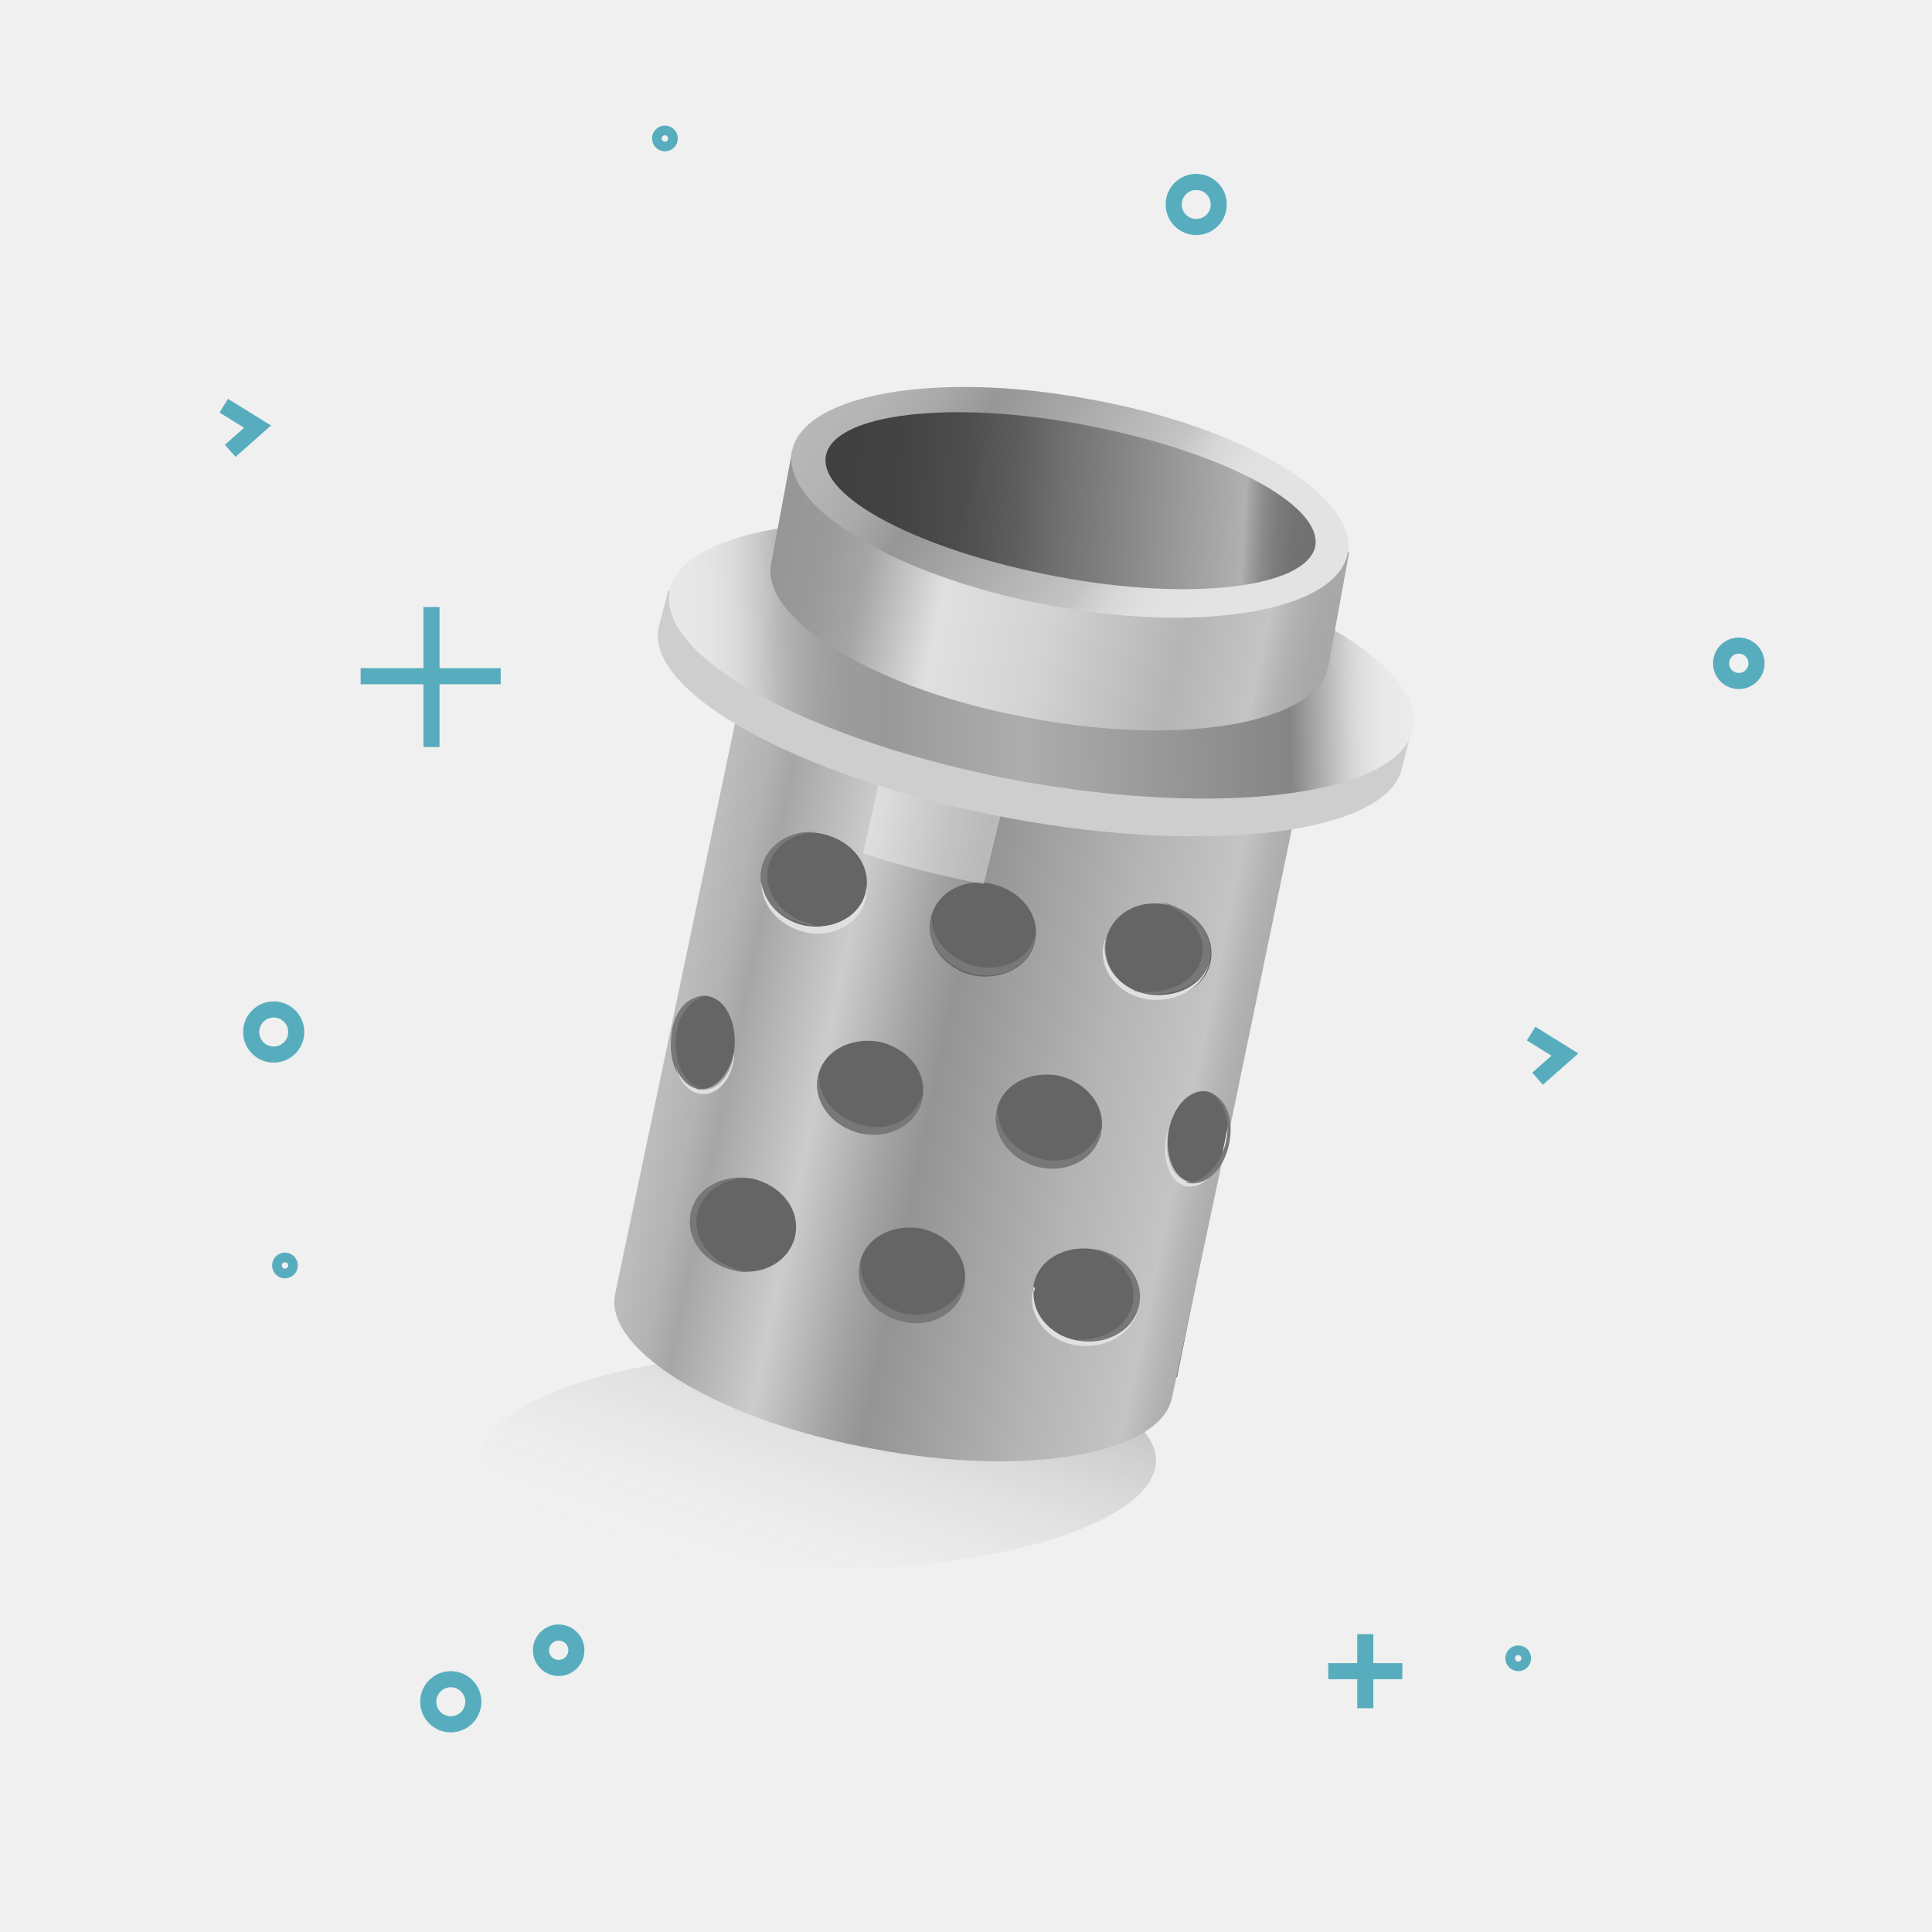
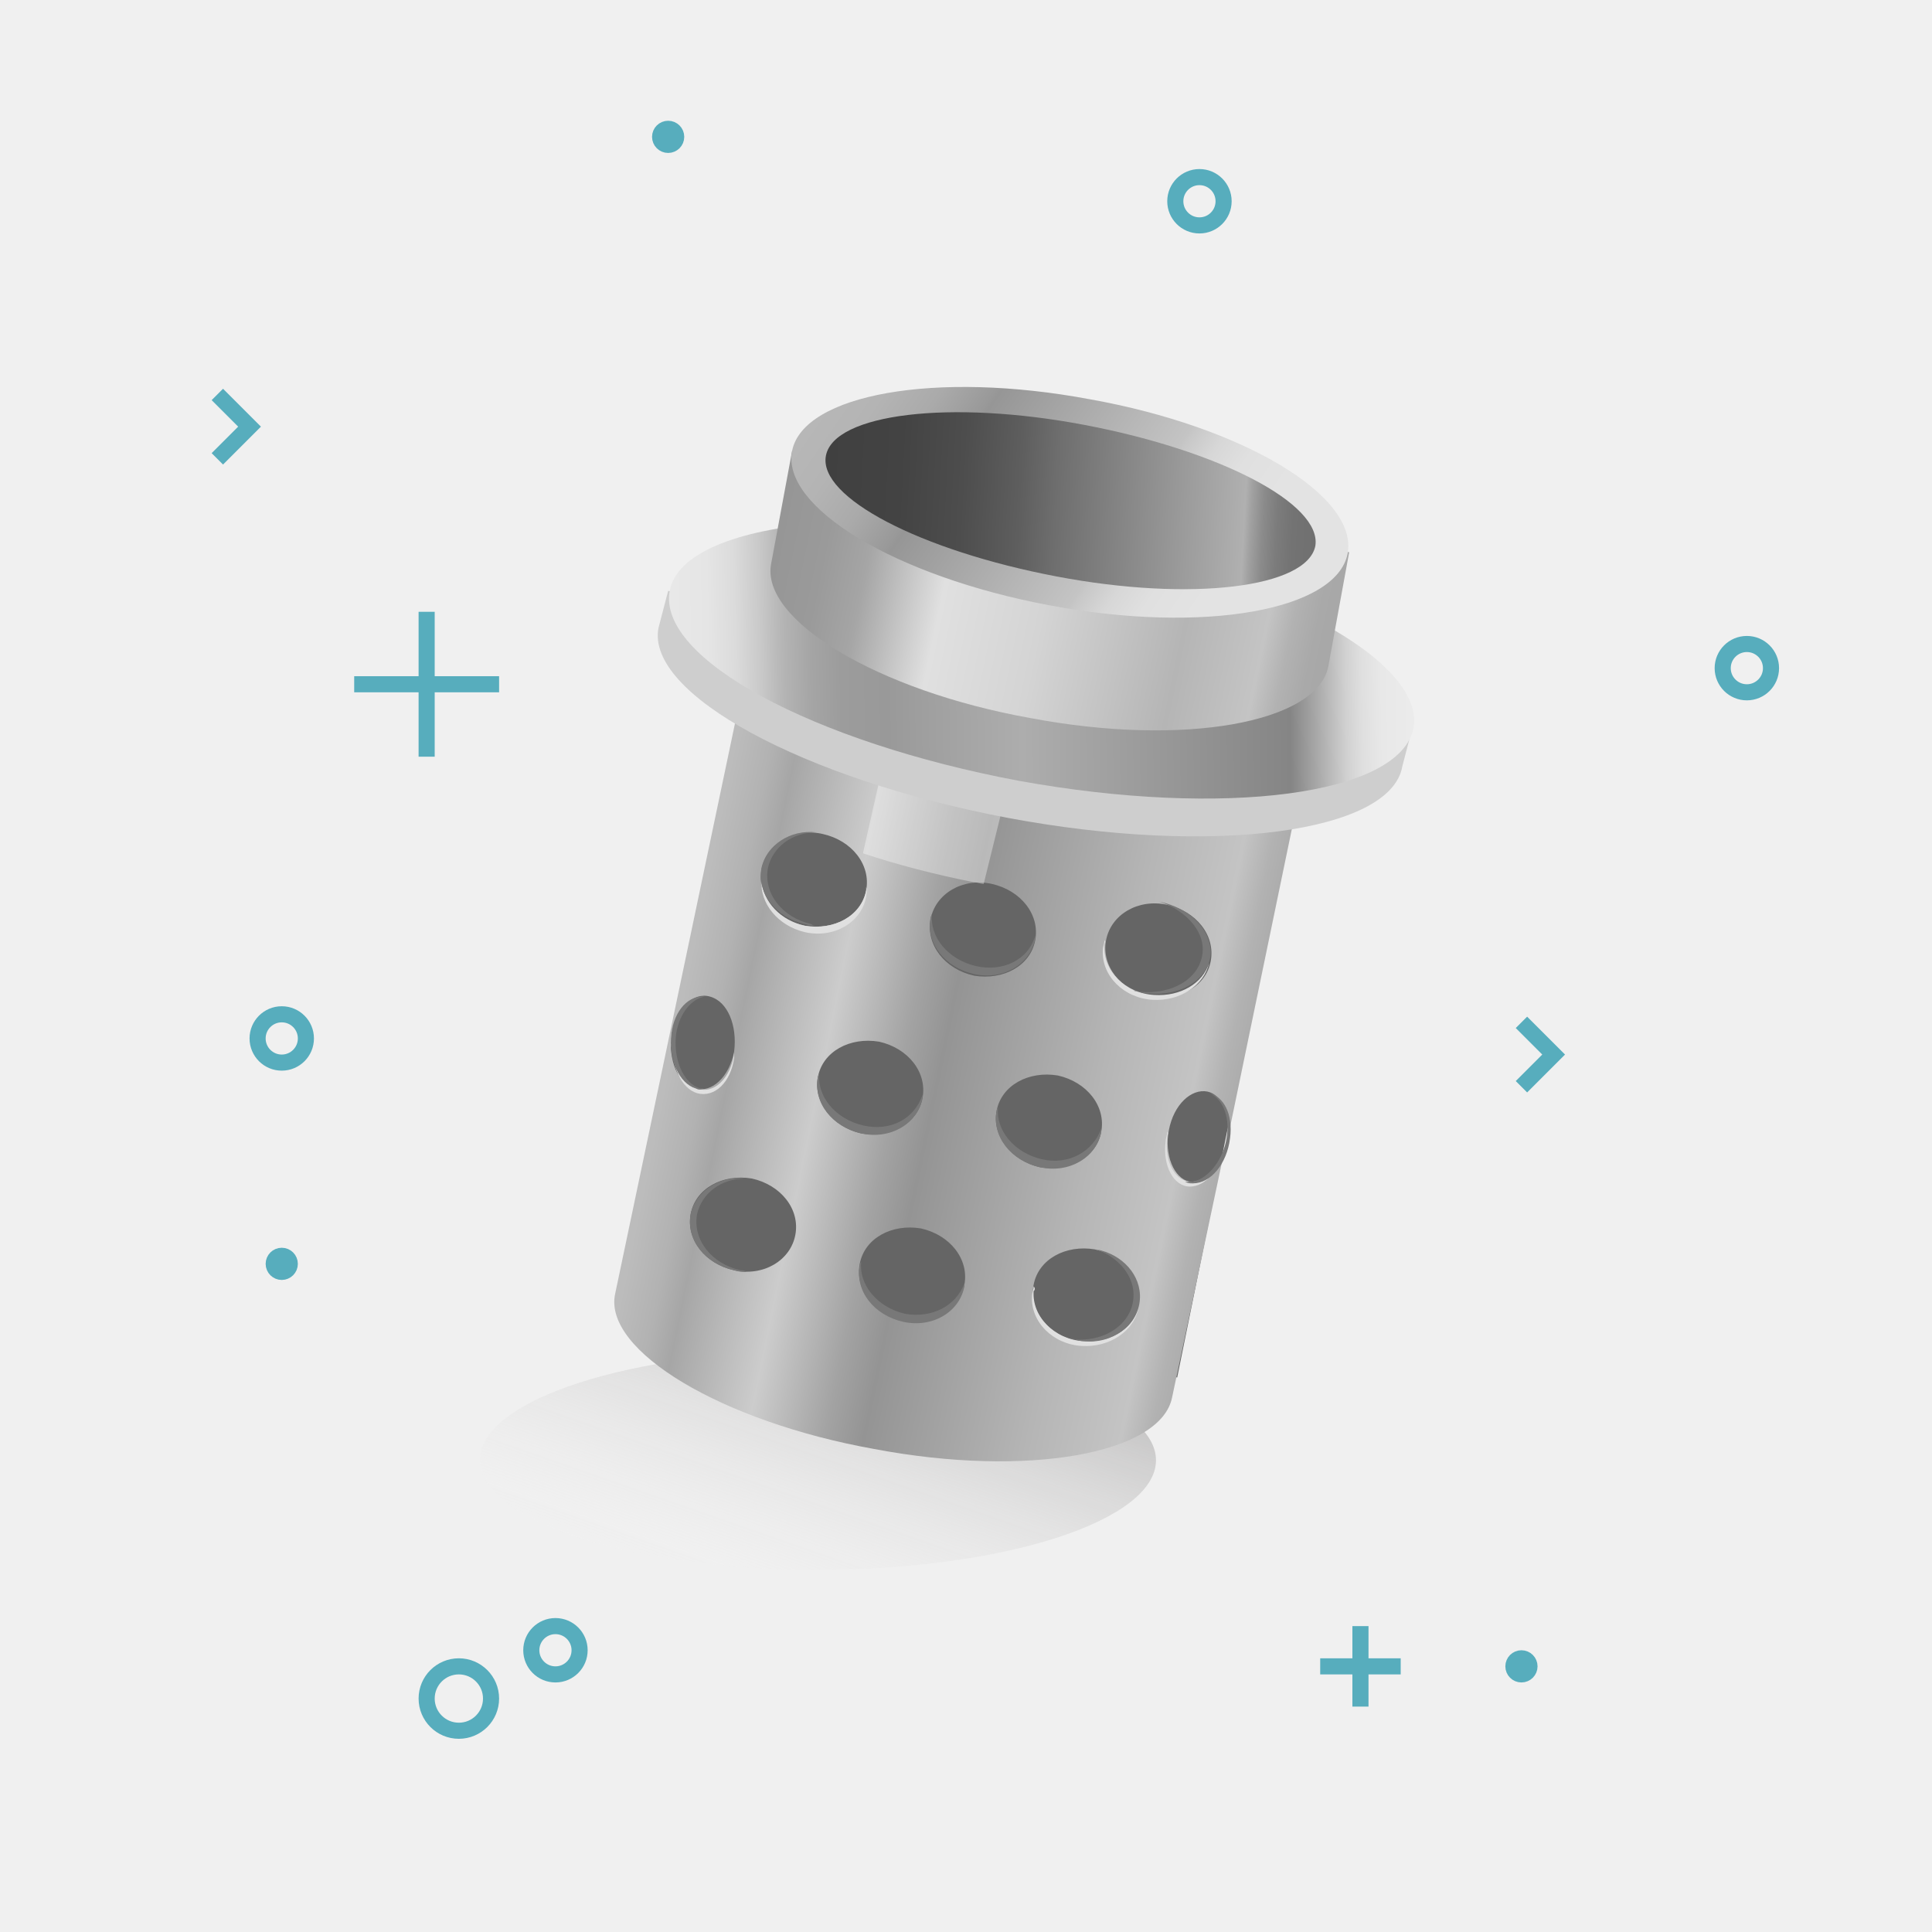
<svg xmlns="http://www.w3.org/2000/svg" version="1.1" viewBox="0 0 120 120">
  <style type="text/css">
	.st0{opacity:0.58;}
	.st1{fill:url(#SVGID_1_);}
	.st2{fill:url(#SVGID_2_);}
- 	.st3{opacity:0.35;fill:#FFFFFF;}
+ 	.st3{opacity:0.35;fill:#FFFFFF;enable-background:new  ;}
	.st4{fill:#E0E0E0;}
	.st5{fill:#787878;}
	.st6{fill:#CECECE;}
	.st7{fill:url(#SVGID_3_);}
	.st8{fill:url(#SVGID_4_);}
	.st9{fill:url(#SVGID_5_);}
	.st10{fill:url(#SVGID_6_);}
	.st11{fill:none;stroke:#57ADBD;stroke-miterlimit:10;}
</style>
  <g class="st0">
-     <rect x="43.7" y="49.5" transform="matrix(0.1988 -0.98 0.98 0.1988 -18.2943 111.5921)" width="30.7" height="34.9" />
+     <rect x="43.7" y="49.6" transform="matrix(0.1988 -0.98 0.98 0.1988 -18.3796 111.5831)" width="30.7" height="34.9" />
  </g>
-   <linearGradient id="SVGID_1_" gradientUnits="userSpaceOnUse" x1="46.658" y1="102.483" x2="61.088" y2="61.101">
+   <linearGradient id="SVGID_1_" gradientUnits="userSpaceOnUse" x1="46.688" y1="17.507" x2="61.117" y2="58.889" gradientTransform="matrix(1 0 0 -1 0 120)">
    <stop offset="1.210938e-03" style="stop-color:#FFFFFF;stop-opacity:0" />
    <stop offset="0.129" style="stop-color:#EAE9E9;stop-opacity:0.132" />
    <stop offset="0.396" style="stop-color:#B2B1B1;stop-opacity:0.407" />
    <stop offset="0.776" style="stop-color:#5A5758;stop-opacity:0.798" />
    <stop offset="0.972" style="stop-color:#2A2627" />
    <stop offset="1" style="stop-color:#000000" />
  </linearGradient>
  <ellipse class="st1" cx="50.8" cy="90.7" rx="21" ry="6.8" />
-   <linearGradient id="SVGID_2_" gradientUnits="userSpaceOnUse" x1="43.105" y1="63.714" x2="92.77" y2="64.794" gradientTransform="matrix(0.8111 0.1518 -0.1878 1.003 15.9994 -6.0067)">
+   <linearGradient id="SVGID_2_" gradientUnits="userSpaceOnUse" x1="28.192" y1="48.393" x2="77.857" y2="47.313" gradientTransform="matrix(0.8111 0.1518 0.1878 -1.003 7.0246 108.7805)">
    <stop offset="2.397896e-03" style="stop-color:#BFBFBF" />
    <stop offset="6.885716e-02" style="stop-color:#BCBCBC" />
    <stop offset="0.124" style="stop-color:#B2B2B2" />
    <stop offset="0.162" style="stop-color:#A6A6A6" />
    <stop offset="0.298" style="stop-color:#CCCCCC" />
    <stop offset="0.304" style="stop-color:#CACACA" />
    <stop offset="0.414" style="stop-color:#A3A3A3" />
    <stop offset="0.472" style="stop-color:#949494" />
    <stop offset="0.717" style="stop-color:#B5B5B5" />
    <stop offset="0.855" style="stop-color:#C4C4C4" />
    <stop offset="0.861" style="stop-color:#C1C1C1" />
    <stop offset="0.897" style="stop-color:#B2B2B2" />
    <stop offset="0.939" style="stop-color:#A9A9A9" />
    <stop offset="1" style="stop-color:#A6A6A6" />
  </linearGradient>
-   <path class="st2" d="M73.9,73.4c-1-0.2-1.6-1.7-1.3-3.2c0.3-1.6,1.4-2.6,2.4-2.4c0.9,0.2,1.4,1.4,1.3,2.7l4-19.3l-34.6-6.5  l-7.5,35.7c-0.7,3.5,6.6,7.9,16.1,9.6c9.5,1.8,17.8,0.3,18.5-3.2l3.2-15.1C75.7,72.8,74.7,73.6,73.9,73.4z M72.5,56.2  c1.8,0.4,3,1.9,2.7,3.5c-0.3,1.6-2,2.5-3.8,2.2c-1.8-0.4-3-1.9-2.7-3.5C69,56.8,70.7,55.8,72.5,56.2z M61.6,54.9  c1.8,0.4,3,1.9,2.7,3.5c-0.3,1.6-2,2.5-3.8,2.2c-1.8-0.4-3-1.9-2.7-3.5C58.1,55.5,59.8,54.5,61.6,54.9z M51.1,51.8  c1.8,0.4,3,1.9,2.7,3.5c-0.3,1.6-2,2.5-3.8,2.2c-1.8-0.4-3-1.9-2.7-3.5C47.6,52.4,49.4,51.4,51.1,51.8z M41.7,64.2  c0.3-1.6,1.4-2.6,2.4-2.3c1.1,0.3,1.7,1.8,1.5,3.4c-0.3,1.6-1.4,2.6-2.4,2.3C42.1,67.4,41.5,65.8,41.7,64.2z M45.6,78.9  c-1.8-0.4-3-1.9-2.7-3.5c0.3-1.6,2-2.5,3.8-2.2c1.8,0.4,3,1.9,2.7,3.5S47.4,79.3,45.6,78.9z M50.8,66.9c0.3-1.6,2-2.5,3.8-2.2  c1.8,0.4,3,1.9,2.7,3.5c-0.3,1.6-2,2.5-3.8,2.2C51.7,70,50.5,68.4,50.8,66.9z M56.1,82c-1.8-0.4-3-1.9-2.7-3.5  c0.3-1.6,2-2.5,3.8-2.2c1.8,0.4,3,1.9,2.7,3.5C59.6,81.4,57.9,82.4,56.1,82z M61.9,69c0.3-1.6,2-2.5,3.8-2.2c1.8,0.4,3,1.9,2.7,3.5  c-0.3,1.6-2,2.5-3.8,2.2C62.8,72.1,61.6,70.5,61.9,69z M66.9,83.3c-1.8-0.4-3-1.9-2.7-3.5c0.3-1.6,2-2.5,3.8-2.2  c1.8,0.4,3,1.9,2.7,3.5C70.4,82.7,68.7,83.6,66.9,83.3z" />
+   <path class="st2" d="M73.9,73.4c-1-0.2-1.6-1.7-1.3-3.2c0.3-1.6,1.4-2.6,2.4-2.4c0.9,0.2,1.4,1.4,1.3,2.7l4-19.3l-34.6-6.5  l-7.5,35.7c-0.7,3.5,6.6,7.9,16.1,9.6c9.5,1.8,17.8,0.3,18.5-3.2L76,71.7C75.7,72.8,74.7,73.6,73.9,73.4z M72.5,56.2  c1.8,0.4,3,1.9,2.7,3.5s-2,2.5-3.8,2.2c-1.8-0.4-3-1.9-2.7-3.5C69,56.8,70.7,55.8,72.5,56.2z M61.6,54.9c1.8,0.4,3,1.9,2.7,3.5  c-0.3,1.6-2,2.5-3.8,2.2c-1.8-0.4-3-1.9-2.7-3.5C58.1,55.5,59.8,54.5,61.6,54.9z M51.1,51.8c1.8,0.4,3,1.9,2.7,3.5s-2,2.5-3.8,2.2  c-1.8-0.4-3-1.9-2.7-3.5S49.4,51.4,51.1,51.8z M41.7,64.2c0.3-1.6,1.4-2.6,2.4-2.3c1.1,0.3,1.7,1.8,1.5,3.4  c-0.3,1.6-1.4,2.6-2.4,2.3C42.1,67.4,41.5,65.8,41.7,64.2z M45.6,78.9c-1.8-0.4-3-1.9-2.7-3.5s2-2.5,3.8-2.2c1.8,0.4,3,1.9,2.7,3.5  S47.4,79.3,45.6,78.9z M50.8,66.9c0.3-1.6,2-2.5,3.8-2.2c1.8,0.4,3,1.9,2.7,3.5s-2,2.5-3.8,2.2C51.7,70,50.5,68.4,50.8,66.9z   M56.1,82c-1.8-0.4-3-1.9-2.7-3.5s2-2.5,3.8-2.2c1.8,0.4,3,1.9,2.7,3.5S57.9,82.4,56.1,82z M61.9,69c0.3-1.6,2-2.5,3.8-2.2  c1.8,0.4,3,1.9,2.7,3.5s-2,2.5-3.8,2.2C62.8,72.1,61.6,70.5,61.9,69z M66.9,83.3c-1.8-0.4-3-1.9-2.7-3.5s2-2.5,3.8-2.2  c1.8,0.4,3,1.9,2.7,3.5C70.4,82.7,68.7,83.6,66.9,83.3z" />
  <path class="st3" d="M53.6,53c2.1,0.7,4.4,1.3,6.9,1.8c0.2,0,0.4,0.1,0.6,0.1l1.6-6.5L55,46.8L53.6,53z" />
-   <g>
-     <path class="st4" d="M53.8,55.3c-0.3,1.6-2,2.5-3.8,2.2c-1.5-0.3-2.6-1.5-2.7-2.8c-0.1,1.4,1,2.8,2.7,3.2c1.8,0.4,3.5-0.6,3.8-2.2   c0-0.2,0.1-0.4,0-0.6C53.8,55.1,53.8,55.2,53.8,55.3z" />
-   </g>
-   <g>
-     <path class="st5" d="M50.4,57.4c-1.8-0.4-3-1.9-2.7-3.5c0.3-1.3,1.5-2.2,3-2.2c-1.6-0.2-3.1,0.8-3.4,2.2c-0.3,1.6,0.9,3.1,2.7,3.5   c0.3,0.1,0.5,0.1,0.8,0.1C50.7,57.5,50.5,57.5,50.4,57.4z" />
-   </g>
-   <g>
-     <path class="st4" d="M45.6,65.4c-0.2,1.6-1.3,2.6-2.3,2.2c-0.9-0.3-1.5-1.5-1.5-2.8c-0.1,1.4,0.5,2.8,1.5,3.1   c1.1,0.3,2.1-0.7,2.3-2.2c0-0.2,0-0.4,0-0.6C45.6,65.2,45.6,65.3,45.6,65.4z" />
-   </g>
-   <g>
-     <path class="st5" d="M43.5,67.6c-1.1-0.3-1.7-1.9-1.5-3.4c0.2-1.3,1-2.2,1.8-2.3c-1-0.1-1.9,0.8-2.1,2.3c-0.2,1.6,0.5,3.1,1.5,3.4   c0.2,0.1,0.3,0.1,0.5,0C43.6,67.6,43.6,67.6,43.5,67.6z" />
-   </g>
-   <g>
-     <path class="st5" d="M46,78.9c-1.8-0.4-3-1.9-2.7-3.5c0.3-1.3,1.5-2.2,3-2.2c-1.6-0.2-3.1,0.8-3.4,2.2c-0.3,1.6,0.9,3.1,2.7,3.5   c0.3,0.1,0.5,0.1,0.8,0.1C46.2,78.9,46.1,78.9,46,78.9z" />
-   </g>
-   <g>
-     <path class="st4" d="M68.6,58.7c-0.1,1.6,1.3,3,3.1,3.1c1.6,0.1,3-0.7,3.4-2c-0.3,1.4-1.8,2.4-3.5,2.3c-1.8-0.1-3.2-1.5-3.1-3.1   c0-0.2,0.1-0.4,0.1-0.6C68.7,58.5,68.6,58.6,68.6,58.7z" />
-   </g>
-   <g>
-     <path class="st5" d="M70.8,61.6c2.1,0.2,3.8-0.9,3.9-2.5c0.1-1.3-1.1-2.6-2.7-3.1c1.9,0.4,3.2,1.7,3.2,3.2   c-0.1,1.6-1.8,2.7-3.9,2.5c-0.3,0-0.6-0.1-0.9-0.2C70.5,61.6,70.7,61.6,70.8,61.6z" />
-   </g>
-   <g>
-     <path class="st4" d="M72.5,70.6c-0.2,1.6,0.5,2.8,1.5,2.8c0.9,0,1.8-1,2.1-2.2c-0.3,1.4-1.2,2.5-2.2,2.5c-1,0-1.7-1.3-1.5-2.8   c0-0.2,0.1-0.4,0.1-0.6C72.6,70.4,72.5,70.5,72.5,70.6z" />
-   </g>
-   <g>
-     <path class="st5" d="M73.9,73.4c1,0,2.1-1.3,2.3-2.8c0.2-1.3-0.3-2.4-1.1-2.7c0.9,0.2,1.5,1.3,1.3,2.8c-0.2,1.6-1.2,2.8-2.3,2.8   c-0.2,0-0.3,0-0.5-0.1C73.7,73.4,73.8,73.4,73.9,73.4z" />
-   </g>
-   <g>
-     <path class="st4" d="M64.2,80.2c-0.1,1.6,1.3,3,3.1,3.1c1.6,0.1,3-0.7,3.4-2c-0.3,1.4-1.8,2.4-3.5,2.3c-1.8-0.1-3.2-1.5-3.1-3.1   c0-0.2,0.1-0.4,0.1-0.6C64.3,80,64.3,80.1,64.2,80.2z" />
-   </g>
-   <g>
-     <path class="st5" d="M66.9,83.2c1.8,0.1,3.4-1,3.5-2.6c0.1-1.3-0.9-2.5-2.3-3c1.6,0.3,2.8,1.6,2.7,3.1c-0.1,1.6-1.7,2.8-3.5,2.6   c-0.3,0-0.5-0.1-0.8-0.2C66.6,83.2,66.8,83.2,66.9,83.2z" />
-   </g>
+   <path class="st4" d="M53.8,55.3c-0.3,1.6-2,2.5-3.8,2.2c-1.5-0.3-2.6-1.5-2.7-2.8c-0.1,1.4,1,2.8,2.7,3.2c1.8,0.4,3.5-0.6,3.8-2.2  c0-0.2,0.1-0.4,0-0.6C53.8,55.1,53.8,55.2,53.8,55.3z" />
+   <path class="st5" d="M50.4,57.4c-1.8-0.4-3-1.9-2.7-3.5c0.3-1.3,1.5-2.2,3-2.2c-1.6-0.2-3.1,0.8-3.4,2.2C47,55.5,48.2,57,50,57.4  c0.3,0.1,0.5,0.1,0.8,0.1C50.7,57.5,50.5,57.5,50.4,57.4z" />
+   <path class="st4" d="M45.6,65.4c-0.2,1.6-1.3,2.6-2.3,2.2c-0.9-0.3-1.5-1.5-1.5-2.8c-0.1,1.4,0.5,2.8,1.5,3.1  c1.1,0.3,2.1-0.7,2.3-2.2c0-0.2,0-0.4,0-0.6C45.6,65.2,45.6,65.3,45.6,65.4z" />
+   <path class="st5" d="M43.5,67.6c-1.1-0.3-1.7-1.9-1.5-3.4c0.2-1.3,1-2.2,1.8-2.3c-1-0.1-1.9,0.8-2.1,2.3c-0.2,1.6,0.5,3.1,1.5,3.4  c0.2,0.1,0.3,0.1,0.5,0C43.6,67.6,43.6,67.6,43.5,67.6z" />
+   <path class="st5" d="M46,78.9c-1.8-0.4-3-1.9-2.7-3.5c0.3-1.3,1.5-2.2,3-2.2c-1.6-0.2-3.1,0.8-3.4,2.2c-0.3,1.6,0.9,3.1,2.7,3.5  c0.3,0.1,0.5,0.1,0.8,0.1C46.2,78.9,46.1,78.9,46,78.9z" />
+   <path class="st4" d="M68.6,58.7c-0.1,1.6,1.3,3,3.1,3.1c1.6,0.1,3-0.7,3.4-2c-0.3,1.4-1.8,2.4-3.5,2.3c-1.8-0.1-3.2-1.5-3.1-3.1  c0-0.2,0.1-0.4,0.1-0.6C68.7,58.5,68.6,58.6,68.6,58.7z" />
+   <path class="st5" d="M70.8,61.6c2.1,0.2,3.8-0.9,3.9-2.5c0.1-1.3-1.1-2.6-2.7-3.1c1.9,0.4,3.2,1.7,3.2,3.2  c-0.1,1.6-1.8,2.7-3.9,2.5c-0.3,0-0.6-0.1-0.9-0.2C70.5,61.6,70.7,61.6,70.8,61.6z" />
+   <path class="st4" d="M72.5,70.6c-0.2,1.6,0.5,2.8,1.5,2.8c0.9,0,1.8-1,2.1-2.2c-0.3,1.4-1.2,2.5-2.2,2.5s-1.7-1.3-1.5-2.8  c0-0.2,0.1-0.4,0.1-0.6C72.6,70.4,72.5,70.5,72.5,70.6z" />
+   <path class="st5" d="M73.9,73.4c1,0,2.1-1.3,2.3-2.8c0.2-1.3-0.3-2.4-1.1-2.7c0.9,0.2,1.5,1.3,1.3,2.8c-0.2,1.6-1.2,2.8-2.3,2.8  c-0.2,0-0.3,0-0.5-0.1C73.7,73.4,73.8,73.4,73.9,73.4z" />
+   <path class="st4" d="M64.2,80.2c-0.1,1.6,1.3,3,3.1,3.1c1.6,0.1,3-0.7,3.4-2c-0.3,1.4-1.8,2.4-3.5,2.3c-1.8-0.1-3.2-1.5-3.1-3.1  c0-0.2,0.1-0.4,0.1-0.6C64.3,80,64.3,80.1,64.2,80.2z" />
+   <path class="st5" d="M66.9,83.2c1.8,0.1,3.4-1,3.5-2.6c0.1-1.3-0.9-2.5-2.3-3c1.6,0.3,2.8,1.6,2.7,3.1c-0.1,1.6-1.7,2.8-3.5,2.6  c-0.3,0-0.5-0.1-0.8-0.2C66.6,83.2,66.8,83.2,66.9,83.2z" />
  <path class="st6" d="M41.5,36.7L40.9,39c-0.8,4.1,9,9.4,21.7,11.8c12.8,2.4,23.8,0.9,24.5-3.2l0.6-2.3" />
-   <linearGradient id="SVGID_3_" gradientUnits="userSpaceOnUse" x1="41.532" y1="40.912" x2="87.126" y2="37.77" gradientTransform="matrix(0.9986 5.201777e-02 -5.201777e-02 0.9986 2.5142 -1.619)">
+   <linearGradient id="SVGID_3_" gradientUnits="userSpaceOnUse" x1="39.707" y1="77.157" x2="85.301" y2="80.299" gradientTransform="matrix(0.9986 5.201777e-02 5.201777e-02 -0.9986 -1.8049 116.3908)">
    <stop offset="1.198948e-03" style="stop-color:#E8E8E8" />
    <stop offset="4.639103e-02" style="stop-color:#E5E5E5" />
-     <stop offset="8.379335e-02" style="stop-color:#DBDBDB" />
+     <stop offset="8.379336e-02" style="stop-color:#DBDBDB" />
    <stop offset="0.118" style="stop-color:#C9C9C9" />
    <stop offset="0.14" style="stop-color:#BABABA" />
    <stop offset="0.152" style="stop-color:#B3B3B3" />
    <stop offset="0.186" style="stop-color:#A5A5A5" />
    <stop offset="0.227" style="stop-color:#9C9C9C" />
    <stop offset="0.289" style="stop-color:#999999" />
    <stop offset="0.331" style="stop-color:#9E9E9E" />
    <stop offset="0.472" style="stop-color:#ADADAD" />
    <stop offset="0.836" style="stop-color:#858585" />
    <stop offset="0.913" style="stop-color:#D1D1D1" />
    <stop offset="0.934" style="stop-color:#DFDFDF" />
    <stop offset="0.961" style="stop-color:#E8E8E8" />
    <stop offset="1" style="stop-color:#EBEBEB" />
  </linearGradient>
  <path class="st7" d="M80.5,37.9c4.9,2.3,7.7,5,7.3,7.3C87,49.4,76,50.8,63.3,48.5c-12.8-2.4-22.5-7.6-21.7-11.8  c0.4-2.3,4.1-3.8,9.5-4.2" />
-   <linearGradient id="SVGID_4_" gradientUnits="userSpaceOnUse" x1="47.381" y1="33.381" x2="83.151" y2="38.86" gradientTransform="matrix(0.9986 5.201777e-02 -5.201777e-02 0.9986 2.5142 -1.619)">
+   <linearGradient id="SVGID_4_" gradientUnits="userSpaceOnUse" x1="45.564" y1="84.758" x2="81.334" y2="79.28" gradientTransform="matrix(0.9986 5.201777e-02 5.201777e-02 -0.9986 -1.8049 116.3908)">
    <stop offset="1.198948e-03" style="stop-color:#969696" />
-     <stop offset="8.441859e-02" style="stop-color:#9A9A9A" />
+     <stop offset="8.441858e-02" style="stop-color:#9A9A9A" />
    <stop offset="0.153" style="stop-color:#A4A4A4" />
    <stop offset="0.162" style="stop-color:#A6A6A6" />
    <stop offset="0.298" style="stop-color:#E0E0E0" />
    <stop offset="0.472" style="stop-color:#D4D4D4" />
    <stop offset="0.717" style="stop-color:#B5B5B5" />
    <stop offset="0.855" style="stop-color:#C4C4C4" />
    <stop offset="0.861" style="stop-color:#C1C1C1" />
    <stop offset="0.897" style="stop-color:#B2B2B2" />
    <stop offset="0.939" style="stop-color:#A9A9A9" />
    <stop offset="1" style="stop-color:#A6A6A6" />
  </linearGradient>
-   <path class="st8" d="M49.2,28L47.9,35c-0.7,3.5,6.6,7.9,16.1,9.6c9.5,1.8,17.8,0.3,18.5-3.2l1.3-7.1" />
-   <linearGradient id="SVGID_5_" gradientUnits="userSpaceOnUse" x1="51.112" y1="20.537" x2="74.39" y2="34.83" gradientTransform="matrix(0.9986 5.201777e-02 -5.201777e-02 0.9986 2.5142 -1.619)">
+   <path class="st8" d="M49.2,28l-1.3,7c-0.7,3.5,6.6,7.9,16.1,9.6c9.5,1.8,17.8,0.3,18.5-3.2l1.3-7.1" />
+   <linearGradient id="SVGID_5_" gradientUnits="userSpaceOnUse" x1="49.279" y1="97.531" x2="72.556" y2="83.238" gradientTransform="matrix(0.9986 5.201777e-02 5.201777e-02 -0.9986 -1.8049 116.3908)">
    <stop offset="1.198948e-03" style="stop-color:#B8B8B8" />
    <stop offset="0.131" style="stop-color:#B4B4B4" />
    <stop offset="0.238" style="stop-color:#AAAAAA" />
    <stop offset="0.337" style="stop-color:#999999" />
    <stop offset="0.348" style="stop-color:#969696" />
    <stop offset="0.753" style="stop-color:#C4C4C4" />
    <stop offset="0.764" style="stop-color:#C8C8C8" />
    <stop offset="0.825" style="stop-color:#D7D7D7" />
    <stop offset="0.897" style="stop-color:#E0E0E0" />
    <stop offset="1" style="stop-color:#E3E3E3" />
  </linearGradient>
-   <path class="st9" d="M83.7,34.4c-0.7,3.5-8.9,5-18.5,3.2S48.5,31.5,49.2,28s8.9-5,18.5-3.2C77.2,26.5,84.4,30.8,83.7,34.4z" />
-   <linearGradient id="SVGID_6_" gradientUnits="userSpaceOnUse" x1="50.189" y1="29.365" x2="80.897" y2="29.365" gradientTransform="matrix(0.9986 5.201777e-02 -5.201777e-02 0.9986 2.5142 -1.619)">
+   <path class="st9" d="M83.7,34.4c-0.7,3.5-8.9,5-18.5,3.2s-16.7-6.1-16-9.6s8.9-5,18.5-3.2C77.2,26.5,84.4,30.8,83.7,34.4z" />
+   <linearGradient id="SVGID_6_" gradientUnits="userSpaceOnUse" x1="48.364" y1="88.733" x2="79.071" y2="88.733" gradientTransform="matrix(0.9986 5.201777e-02 5.201777e-02 -0.9986 -1.8049 116.3908)">
    <stop offset="1.198948e-03" style="stop-color:#404040" />
    <stop offset="0.154" style="stop-color:#434343" />
    <stop offset="0.281" style="stop-color:#4D4D4D" />
    <stop offset="0.398" style="stop-color:#5E5E5E" />
    <stop offset="0.472" style="stop-color:#6E6E6E" />
    <stop offset="0.855" style="stop-color:#B0B0B0" />
    <stop offset="0.868" style="stop-color:#A1A1A1" />
    <stop offset="0.893" style="stop-color:#8B8B8B" />
    <stop offset="0.921" style="stop-color:#7C7C7C" />
    <stop offset="0.954" style="stop-color:#737373" />
    <stop offset="1" style="stop-color:#707070" />
  </linearGradient>
  <path class="st10" d="M81.7,33.9c-0.5,2.6-7.7,3.5-16.1,1.9s-14.8-4.9-14.3-7.5s7.7-3.5,16.1-1.9S82.1,31.3,81.7,33.9z" />
-   <g>
-     <path class="st5" d="M60.6,60c-1.7-0.4-2.9-1.8-2.7-3.3c0,0.1-0.1,0.2-0.1,0.3c-0.3,1.6,0.9,3.1,2.7,3.5s3.5-0.6,3.8-2.2   c0-0.1,0-0.1,0-0.2C63.9,59.6,62.3,60.4,60.6,60z" />
-   </g>
-   <g>
-     <path class="st5" d="M53.6,69.9c-1.7-0.4-2.9-1.8-2.7-3.3c0,0.1-0.1,0.2-0.1,0.3c-0.3,1.6,0.9,3.1,2.7,3.5s3.5-0.6,3.8-2.2   c0-0.1,0-0.1,0-0.2C56.8,69.5,55.3,70.3,53.6,69.9z" />
-   </g>
-   <g>
-     <path class="st5" d="M64.7,72c-1.7-0.4-2.9-1.8-2.7-3.3c0,0.1-0.1,0.2-0.1,0.3c-0.3,1.6,0.9,3.1,2.7,3.5c1.8,0.4,3.5-0.6,3.8-2.2   c0-0.1,0-0.1,0-0.2C67.9,71.5,66.4,72.4,64.7,72z" />
-   </g>
-   <g>
-     <path class="st5" d="M56.2,81.6c-1.7-0.4-2.9-1.8-2.7-3.3c0,0.1-0.1,0.2-0.1,0.3c-0.3,1.6,0.9,3.1,2.7,3.5   c1.8,0.4,3.5-0.6,3.8-2.2c0-0.1,0-0.1,0-0.2C59.4,81.1,57.9,81.9,56.2,81.6z" />
-   </g>
-   <g>
-     <line class="st11" x1="22.4" y1="42" x2="31.1" y2="42" />
-     <line class="st11" x1="26.8" y1="46.4" x2="26.8" y2="37.7" />
-   </g>
-   <g>
-     <line class="st11" x1="82.5" y1="103.8" x2="87.1" y2="103.8" />
-     <line class="st11" x1="84.8" y1="106.1" x2="84.8" y2="101.5" />
-   </g>
-   <circle class="st11" cx="108" cy="41.2" r="1.1" />
-   <circle class="st11" cx="34.7" cy="102.5" r="1.1" />
-   <circle class="st11" cx="74.3" cy="12.7" r="1.4" />
-   <circle class="st11" cx="28" cy="105.7" r="1.4" />
-   <circle class="st11" cx="17" cy="64.1" r="1.4" />
-   <circle class="st11" cx="17.7" cy="78.6" r="0.3" />
-   <circle class="st11" cx="94.3" cy="103" r="0.3" />
-   <circle class="st11" cx="41.3" cy="8.6" r="0.3" />
-   <polyline class="st11" points="95.1,64.2 97.2,65.5 95.5,67" />
-   <polyline class="st11" points="13.9,25.2 16,26.5 14.3,28" />
+   <path class="st5" d="M60.6,60c-1.7-0.4-2.9-1.8-2.7-3.3c0,0.1-0.1,0.2-0.1,0.3c-0.3,1.6,0.9,3.1,2.7,3.5s3.5-0.6,3.8-2.2  c0-0.1,0-0.1,0-0.2C63.9,59.6,62.3,60.4,60.6,60z" />
+   <path class="st5" d="M53.6,69.9c-1.7-0.4-2.9-1.8-2.7-3.3c0,0.1-0.1,0.2-0.1,0.3c-0.3,1.6,0.9,3.1,2.7,3.5s3.5-0.6,3.8-2.2  c0-0.1,0-0.1,0-0.2C56.8,69.5,55.3,70.3,53.6,69.9z" />
+   <path class="st5" d="M64.7,72c-1.7-0.4-2.9-1.8-2.7-3.3c0,0.1-0.1,0.2-0.1,0.3c-0.3,1.6,0.9,3.1,2.7,3.5c1.8,0.4,3.5-0.6,3.8-2.2  c0-0.1,0-0.1,0-0.2C67.9,71.5,66.4,72.4,64.7,72z" />
+   <path class="st5" d="M56.2,81.6c-1.7-0.4-2.9-1.8-2.7-3.3c0,0.1-0.1,0.2-0.1,0.3c-0.3,1.6,0.9,3.1,2.7,3.5s3.5-0.6,3.8-2.2  c0-0.1,0-0.1,0-0.2C59.4,81.1,57.9,81.9,56.2,81.6z" />
+   <line class="st11" x1="22" y1="42.5" x2="31" y2="42.5" />
+   <line class="st11" x1="26.5" y1="47" x2="26.5" y2="38" />
+   <line class="st11" x1="82" y1="103.5" x2="87" y2="103.5" />
+   <line class="st11" x1="84.5" y1="106" x2="84.5" y2="101" />
+   <circle class="st11" cx="108.5" cy="41.5" r="1.5" />
+   <circle class="st11" cx="34.5" cy="102.5" r="1.5" />
+   <circle class="st11" cx="74.5" cy="12.5" r="1.5" />
+   <circle class="st11" cx="28.5" cy="105.5" r="2" />
+   <circle class="st11" cx="17.5" cy="64.5" r="1.5" />
+   <circle class="st11" cx="17.5" cy="78.5" r="0.5" />
+   <circle class="st11" cx="94.5" cy="103.5" r="0.5" />
+   <circle class="st11" cx="41.5" cy="8.5" r="0.5" />
+   <polyline class="st11" points="94.5,63.5 96.5,65.5 94.5,67.5 " />
+   <polyline class="st11" points="13.5,24.5 15.5,26.5 13.5,28.5 " />
</svg>
